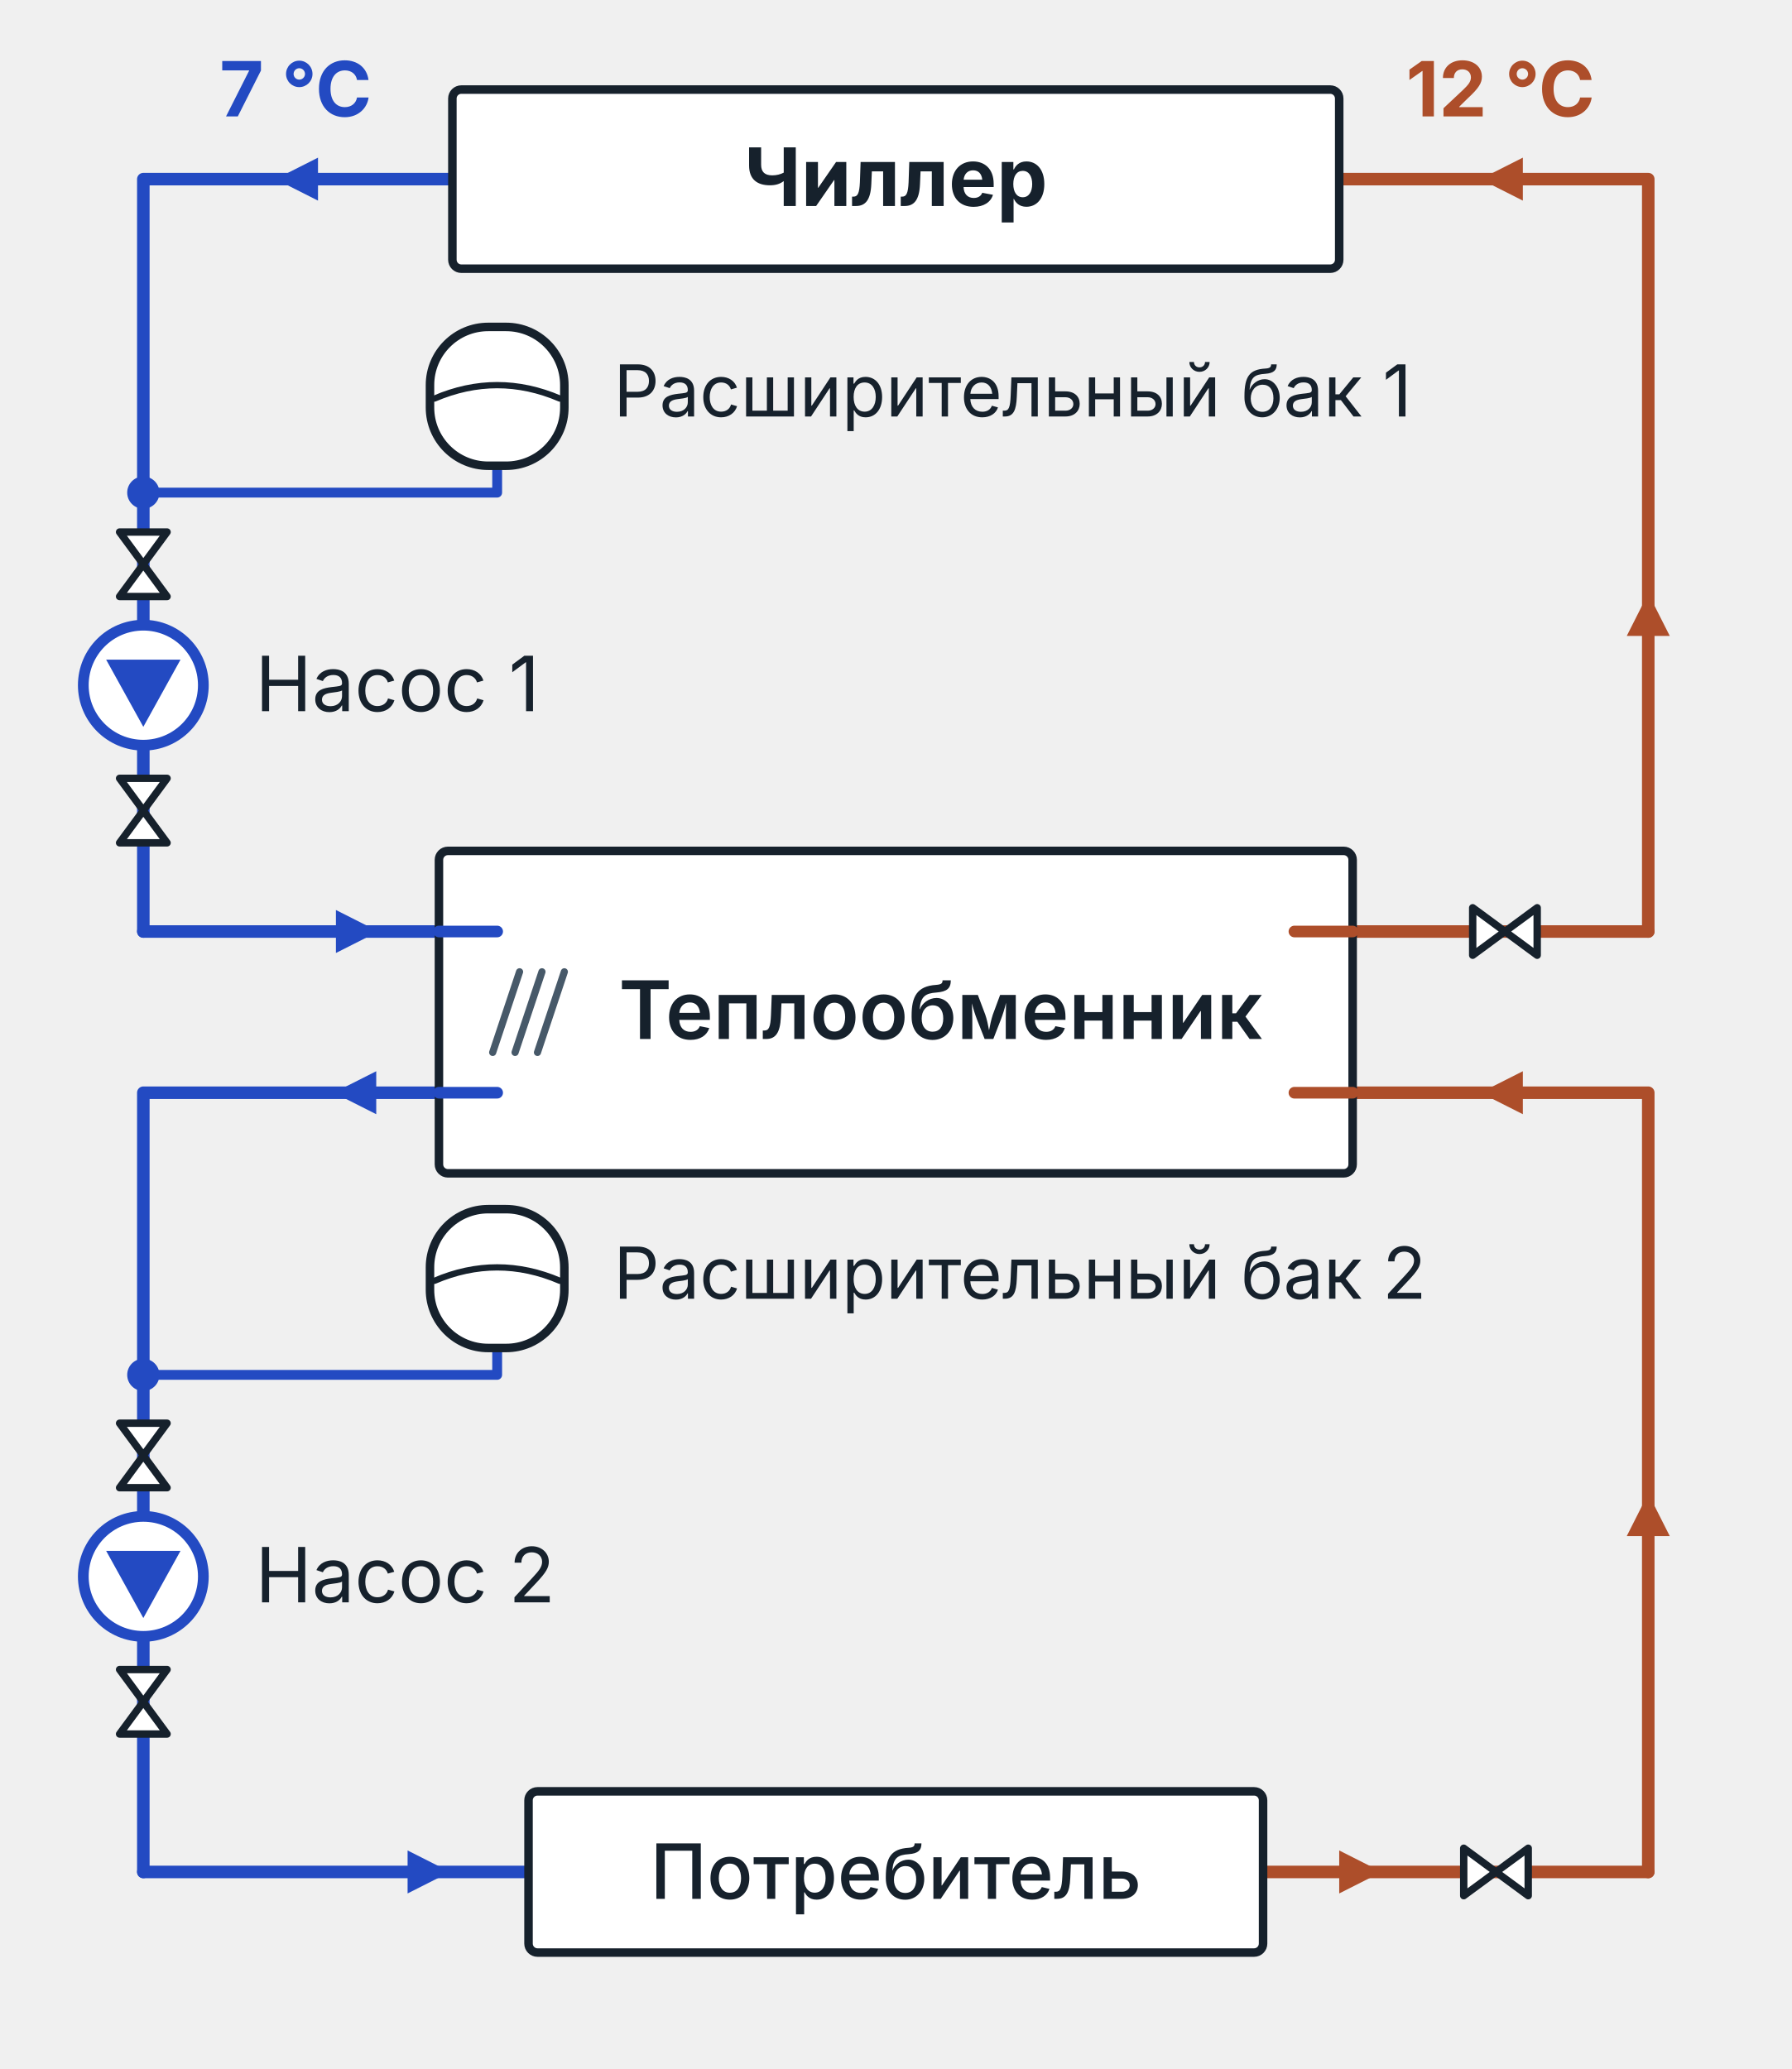
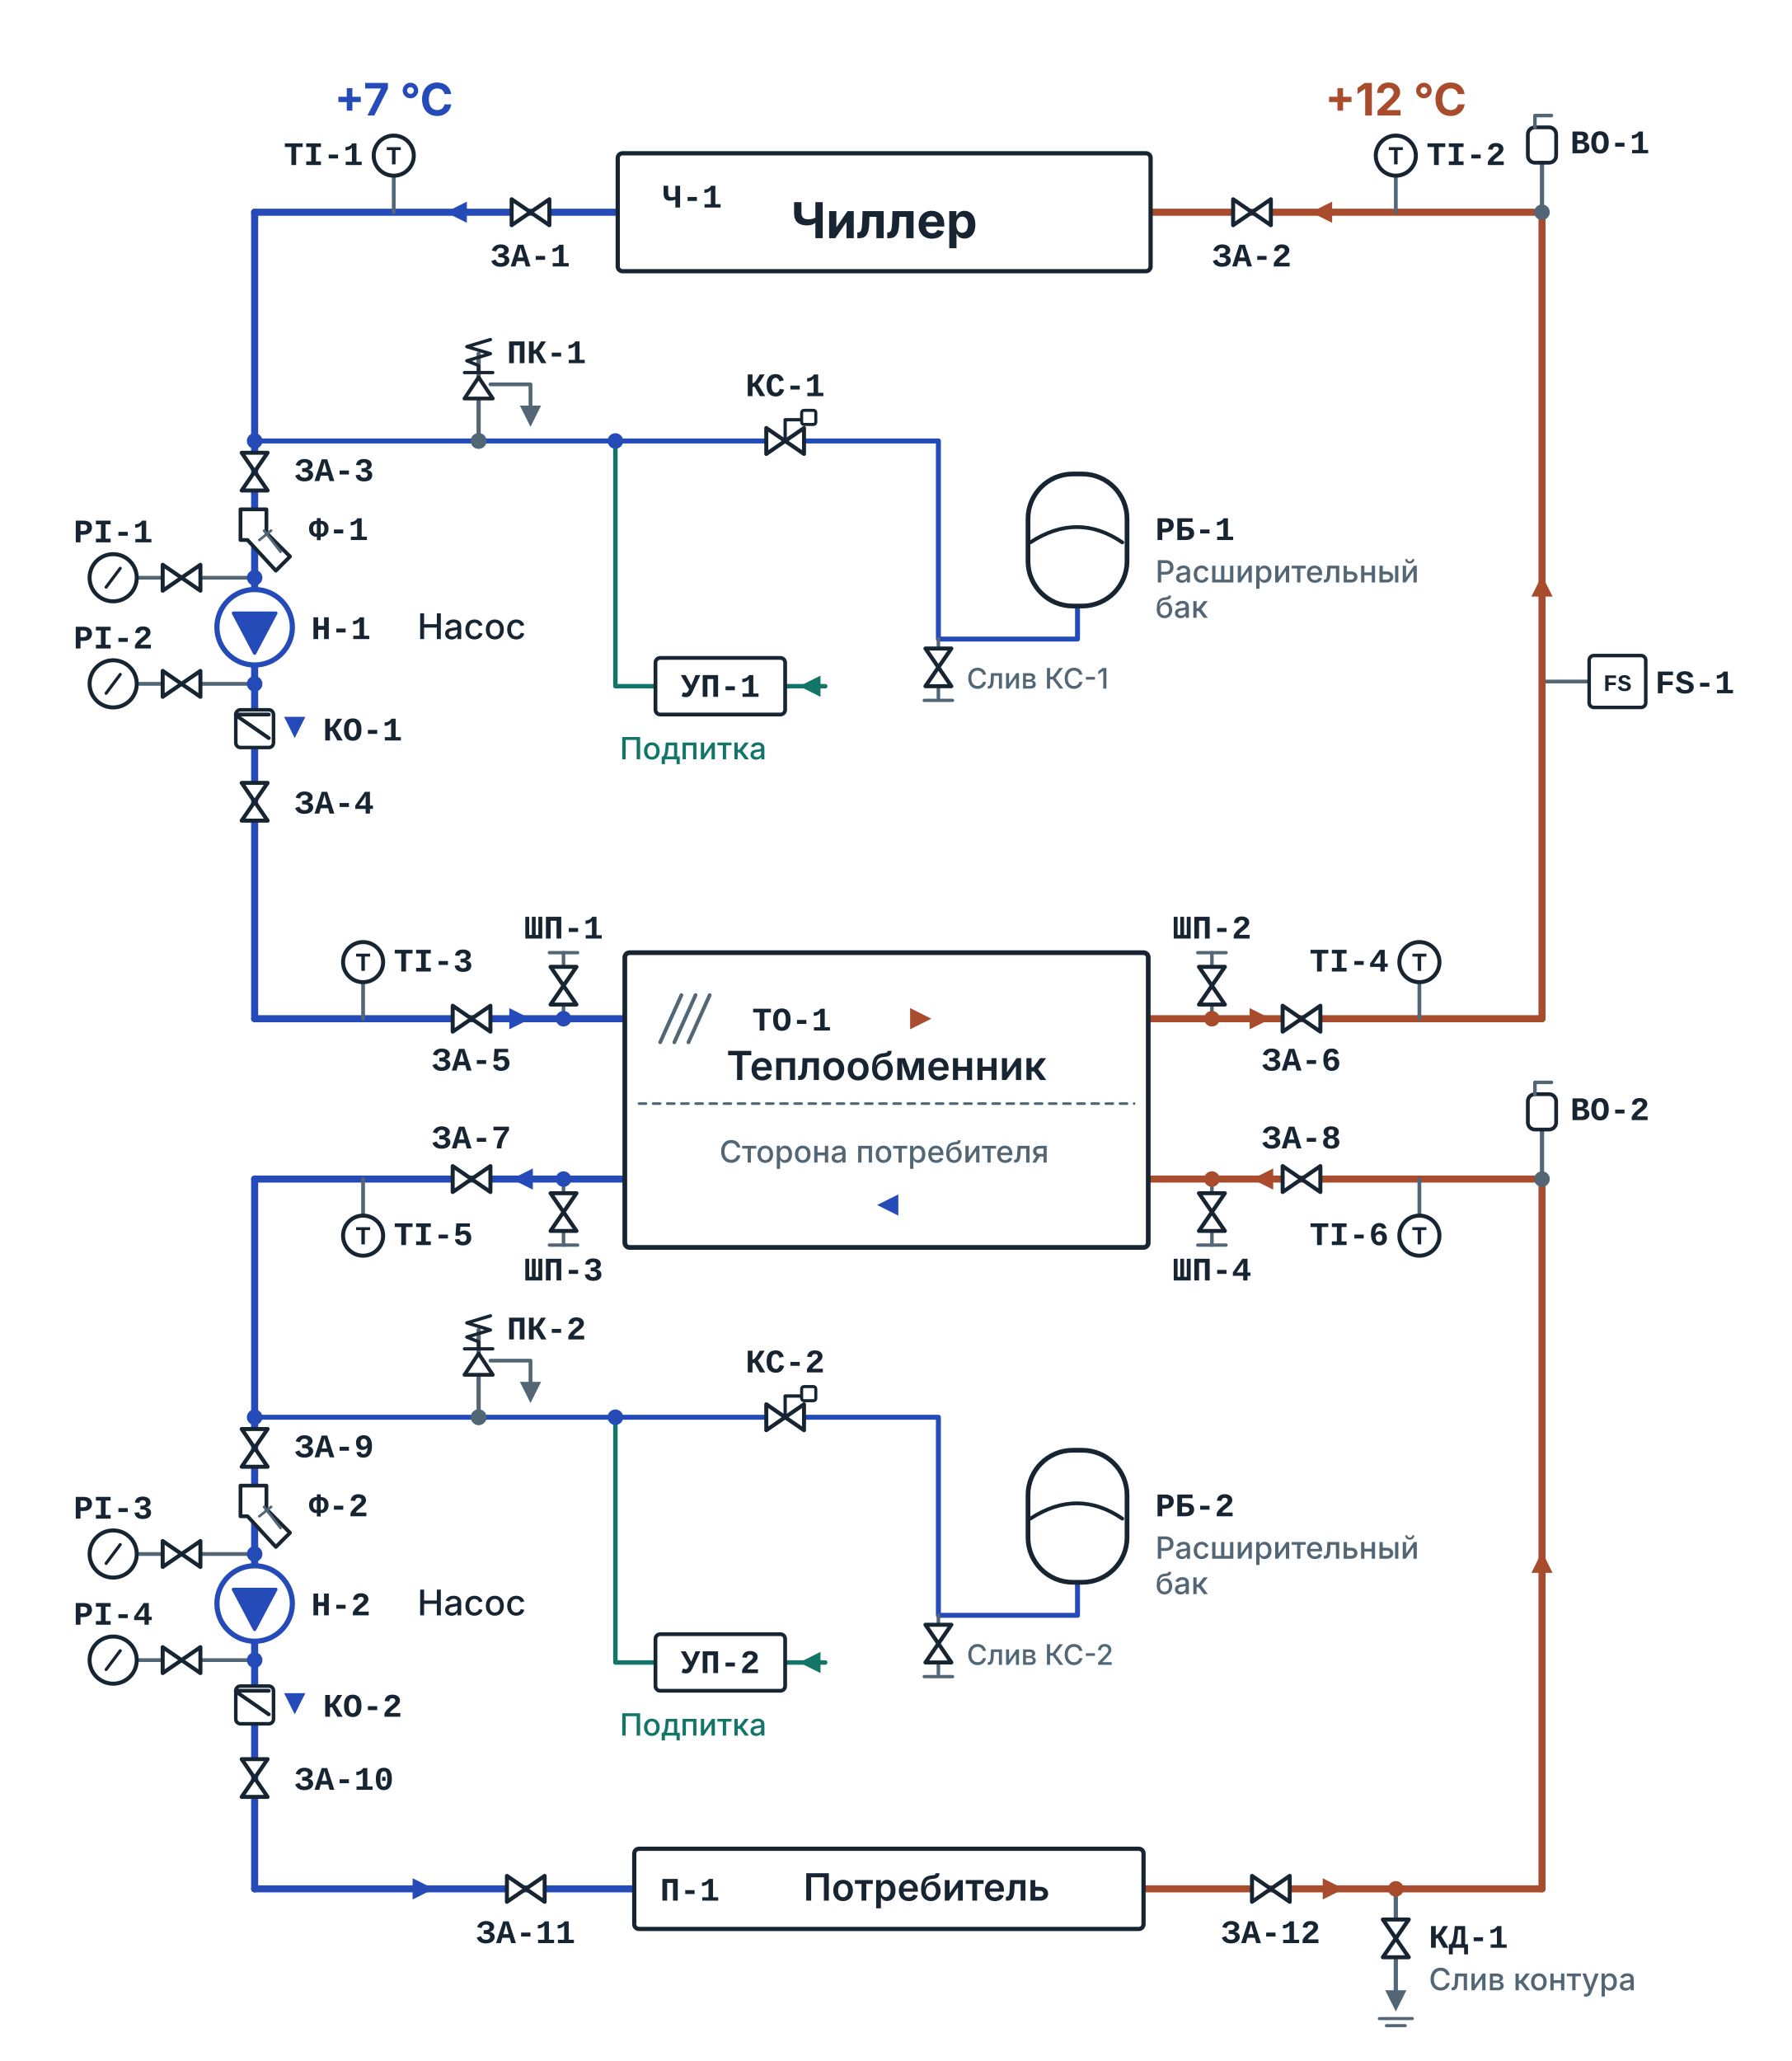
- <svg xmlns="http://www.w3.org/2000/svg" viewBox="0 0 400 462" role="img" aria-labelledby="title desc">
-   <g font-family="Inter, Arial, sans-serif" fill="#16212c">
-     <path d="M101 40 H32 V208" fill="none" stroke="#234ac2" stroke-width="2.8" stroke-linejoin="round" stroke-linecap="round" />
-     <path d="M299 40 H368 V208" fill="none" stroke="#ad4e2a" stroke-width="2.8" stroke-linejoin="round" stroke-linecap="round" />
-     <g class="source">
-       <rect x="101" y="20" width="198" height="40" rx="2" fill="#fff" stroke="#16212c" stroke-width="1.9" />
-       <text x="200" y="46" text-anchor="middle" font-size="18" font-weight="650" fill="#16212c">Чиллер</text>
-     </g>
-     <path class="flow" transform="translate(66 40) rotate(180)" d="M-5 -4.8 L4.5 0 L-5 4.8 Z" fill="#234ac2" />
-     <g class="temperatures">
-       <text x="66" y="26" text-anchor="middle" font-size="17" font-weight="650" fill="#234ac2">7 °C</text>
-       <text x="335" y="26" text-anchor="middle" font-size="17" font-weight="650" fill="#ad4e2a">12 °C</text>
-     </g>
-     <path d="M32 208 H98" fill="none" stroke="#234ac2" stroke-width="2.8" stroke-linejoin="round" stroke-linecap="round" />
-     <path d="M302 208 H368" fill="none" stroke="#ad4e2a" stroke-width="2.8" stroke-linejoin="round" stroke-linecap="round" />
-     <path class="flow" transform="translate(335 40) rotate(180)" d="M-5 -4.8 L4.5 0 L-5 4.8 Z" fill="#ad4e2a" />
-     <path class="flow" transform="translate(368 137) rotate(270)" d="M-5 -4.8 L4.5 0 L-5 4.8 Z" fill="#ad4e2a" />
-     <path class="flow" transform="translate(80 208) rotate(0)" d="M-5 -4.8 L4.5 0 L-5 4.8 Z" fill="#234ac2" />
-     <g class="valve">
-       <path transform="translate(336 208) rotate(0)" d="M-7.2 -5.3 L0 0 L-7.2 5.3 Z M7.2 -5.3 L0 0 L7.2 5.3 Z" fill="#fff" stroke="#16212c" stroke-width="1.65" stroke-linejoin="round" />
-     </g>
-     <path d="M98 244 H32 V418" fill="none" stroke="#234ac2" stroke-width="2.8" stroke-linejoin="round" stroke-linecap="round" />
-     <path d="M302 244 H368 V418" fill="none" stroke="#ad4e2a" stroke-width="2.8" stroke-linejoin="round" stroke-linecap="round" />
-     <path class="flow" transform="translate(79 244) rotate(180)" d="M-5 -4.8 L4.5 0 L-5 4.8 Z" fill="#234ac2" />
-     <path class="flow" transform="translate(368 338) rotate(270)" d="M-5 -4.8 L4.5 0 L-5 4.8 Z" fill="#ad4e2a" />
-     <g class="heat-exchanger">
-       <rect x="98" y="190" width="204" height="72" rx="2" fill="#fff" stroke="#16212c" stroke-width="1.9" />
-       <path d="M98 208 H111 M98 244 H111" fill="none" stroke="#234ac2" stroke-width="2.6" stroke-linejoin="round" stroke-linecap="round" />
-       <path d="M289 208 H302 M289 244 H302" fill="none" stroke="#ad4e2a" stroke-width="2.6" stroke-linejoin="round" stroke-linecap="round" />
-       <path d="M110 235 l6 -18 m-1 18 l6 -18 m-1 18 l6 -18" fill="none" stroke="#475969" stroke-width="1.6" stroke-linejoin="round" stroke-linecap="round" />
-       <text x="210" y="232" text-anchor="middle" font-size="18" font-weight="600" fill="#16212c">Теплообменник</text>
-     </g>
-     <path class="flow" transform="translate(335 244) rotate(180)" d="M-5 -4.8 L4.5 0 L-5 4.8 Z" fill="#ad4e2a" />
-     <g class="expansion">
-       <path d="M32 110 H111 V104" fill="none" stroke="#234ac2" stroke-width="2.2" stroke-linejoin="round" stroke-linecap="round" />
-       <circle cx="32" cy="110" r="3.6" fill="#234ac2" />
-       <rect x="96" y="73" width="30" height="31" rx="13" fill="#fff" stroke="#16212c" stroke-width="1.9" />
-       <path d="M97 89 q14 -6 28 0" fill="none" stroke="#16212c" stroke-width="1.4" stroke-linejoin="round" stroke-linecap="round" />
-       <text x="137" y="93" text-anchor="start" font-size="16" font-weight="400" fill="#16212c">Расширительный бак 1</text>
-     </g>
-     <g class="valve">
-       <path transform="translate(32 126) rotate(90)" d="M-7.2 -5.3 L0 0 L-7.2 5.3 Z M7.2 -5.3 L0 0 L7.2 5.3 Z" fill="#fff" stroke="#16212c" stroke-width="1.65" stroke-linejoin="round" />
-     </g>
-     <g class="pump">
-       <circle cx="32" cy="153" r="13.4" fill="#fff" stroke="#234ac2" stroke-width="2.4" />
-       <path d="M23.7 147.3 h16.6 l-8.3 15 Z" fill="#234ac2" />
-       <text x="57" y="158.8" text-anchor="start" font-size="17" font-weight="400" fill="#16212c">Насос 1</text>
-     </g>
-     <g class="valve">
-       <path transform="translate(32 181) rotate(90)" d="M-7.2 -5.3 L0 0 L-7.2 5.3 Z M7.2 -5.3 L0 0 L7.2 5.3 Z" fill="#fff" stroke="#16212c" stroke-width="1.65" stroke-linejoin="round" />
-     </g>
-     <g class="expansion">
-       <path d="M32 307 H111 V301" fill="none" stroke="#234ac2" stroke-width="2.2" stroke-linejoin="round" stroke-linecap="round" />
-       <circle cx="32" cy="307" r="3.6" fill="#234ac2" />
-       <rect x="96" y="270" width="30" height="31" rx="13" fill="#fff" stroke="#16212c" stroke-width="1.9" />
-       <path d="M97 286 q14 -6 28 0" fill="none" stroke="#16212c" stroke-width="1.4" stroke-linejoin="round" stroke-linecap="round" />
-       <text x="137" y="290" text-anchor="start" font-size="16" font-weight="400" fill="#16212c">Расширительный бак 2</text>
-     </g>
-     <g class="valve">
-       <path transform="translate(32 325) rotate(90)" d="M-7.2 -5.3 L0 0 L-7.2 5.3 Z M7.2 -5.3 L0 0 L7.2 5.3 Z" fill="#fff" stroke="#16212c" stroke-width="1.65" stroke-linejoin="round" />
-     </g>
-     <g class="pump">
-       <circle cx="32" cy="352" r="13.4" fill="#fff" stroke="#234ac2" stroke-width="2.4" />
-       <path d="M23.7 346.3 h16.6 l-8.3 15 Z" fill="#234ac2" />
-       <text x="57" y="357.8" text-anchor="start" font-size="17" font-weight="400" fill="#16212c">Насос 2</text>
-     </g>
-     <g class="valve">
-       <path transform="translate(32 380) rotate(90)" d="M-7.2 -5.3 L0 0 L-7.2 5.3 Z M7.2 -5.3 L0 0 L7.2 5.3 Z" fill="#fff" stroke="#16212c" stroke-width="1.65" stroke-linejoin="round" />
-     </g>
-     <path d="M32 418 H118" fill="none" stroke="#234ac2" stroke-width="2.8" stroke-linejoin="round" stroke-linecap="round" />
-     <path d="M282 418 H368" fill="none" stroke="#ad4e2a" stroke-width="2.8" stroke-linejoin="round" stroke-linecap="round" />
-     <path class="flow" transform="translate(96 418) rotate(0)" d="M-5 -4.8 L4.5 0 L-5 4.8 Z" fill="#234ac2" />
-     <path class="flow" transform="translate(304 418) rotate(0)" d="M-5 -4.8 L4.5 0 L-5 4.8 Z" fill="#ad4e2a" />
-     <g class="valve">
-       <path transform="translate(334 418) rotate(0)" d="M-7.2 -5.3 L0 0 L-7.2 5.3 Z M7.2 -5.3 L0 0 L7.2 5.3 Z" fill="#fff" stroke="#16212c" stroke-width="1.65" stroke-linejoin="round" />
-     </g>
-     <g class="consumer">
-       <rect x="118" y="400" width="164" height="36" rx="2" fill="#fff" stroke="#16212c" stroke-width="1.9" />
-       <text x="200" y="424" text-anchor="middle" font-size="17" font-weight="550" fill="#16212c">Потребитель</text>
+ <svg xmlns="http://www.w3.org/2000/svg" viewBox="0 0 760 874" role="img" aria-labelledby="t d">
+   <rect x="0" y="0" width="760" height="874" rx="0" fill="#fff" stroke="none" stroke-width="0" />
+   <g font-family="Inter, Arial, sans-serif" fill="#172533">
+     <path d="M262 90 H108" stroke="#244bb8" stroke-width="3" fill="none" stroke-linejoin="round" stroke-linecap="round" />
+     <path d="M488 90 H654" stroke="#a84c2d" stroke-width="3" fill="none" stroke-linejoin="round" stroke-linecap="round" />
+     <path d="M167 90 V66" stroke="#536675" stroke-width="1.6" fill="none" stroke-linejoin="round" stroke-linecap="round" />
+     <path d="M592 90 V66" stroke="#536675" stroke-width="1.6" fill="none" stroke-linejoin="round" stroke-linecap="round" />
+     <path d="M654 90 v-21" stroke="#536675" stroke-width="1.8" fill="none" stroke-linejoin="round" stroke-linecap="round" />
+     <path d="M108 187 H398 V271 H457 V257" stroke="#244bb8" stroke-width="2.1" fill="none" stroke-linejoin="round" stroke-linecap="round" />
+     <path d="M203 187 v-37" stroke="#536675" stroke-width="1.8" fill="none" stroke-linejoin="round" stroke-linecap="round" />
+     <path d="M350 291 H261 V187" stroke="#137568" stroke-width="1.9" fill="none" stroke-linejoin="round" stroke-linecap="round" />
+     <path d="M108 245 H57" stroke="#536675" stroke-width="1.6" fill="none" stroke-linejoin="round" stroke-linecap="round" />
+     <path d="M108 290 H57" stroke="#536675" stroke-width="1.6" fill="none" stroke-linejoin="round" stroke-linecap="round" />
+     <path d="M654 289 H676" stroke="#536675" stroke-width="1.6" fill="none" stroke-linejoin="round" stroke-linecap="round" />
+     <path d="M108 432 H265" stroke="#244bb8" stroke-width="3" fill="none" stroke-linejoin="round" stroke-linecap="round" />
+     <path d="M154 432 V408" stroke="#536675" stroke-width="1.6" fill="none" stroke-linejoin="round" stroke-linecap="round" />
+     <path d="M239 432 v-28" stroke="#536675" stroke-width="1.5" fill="none" stroke-linejoin="round" stroke-linecap="round" />
+     <path d="M654 432 H487" stroke="#a84c2d" stroke-width="3" fill="none" stroke-linejoin="round" stroke-linecap="round" />
+     <path d="M602 432 V408" stroke="#536675" stroke-width="1.6" fill="none" stroke-linejoin="round" stroke-linecap="round" />
+     <path d="M514 432 v-28" stroke="#536675" stroke-width="1.5" fill="none" stroke-linejoin="round" stroke-linecap="round" />
+     <path d="M108 500 H265" stroke="#244bb8" stroke-width="3" fill="none" stroke-linejoin="round" stroke-linecap="round" />
+     <path d="M154 500 V524" stroke="#536675" stroke-width="1.6" fill="none" stroke-linejoin="round" stroke-linecap="round" />
+     <path d="M239 500 v28" stroke="#536675" stroke-width="1.5" fill="none" stroke-linejoin="round" stroke-linecap="round" />
+     <path d="M654 500 H487" stroke="#a84c2d" stroke-width="3" fill="none" stroke-linejoin="round" stroke-linecap="round" />
+     <path d="M602 500 V524" stroke="#536675" stroke-width="1.6" fill="none" stroke-linejoin="round" stroke-linecap="round" />
+     <path d="M514 500 v28" stroke="#536675" stroke-width="1.5" fill="none" stroke-linejoin="round" stroke-linecap="round" />
+     <path d="M654 500 v-21" stroke="#536675" stroke-width="1.8" fill="none" stroke-linejoin="round" stroke-linecap="round" />
+     <path d="M108 90 V432" stroke="#244bb8" stroke-width="3" fill="none" stroke-linejoin="round" stroke-linecap="round" />
+     <path d="M654 90 V432" stroke="#a84c2d" stroke-width="3" fill="none" stroke-linejoin="round" stroke-linecap="round" />
+     <path d="M108 601 H398 V685 H457 V671" stroke="#244bb8" stroke-width="2.1" fill="none" stroke-linejoin="round" stroke-linecap="round" />
+     <path d="M203 601 v-37" stroke="#536675" stroke-width="1.8" fill="none" stroke-linejoin="round" stroke-linecap="round" />
+     <path d="M350 705 H261 V601" stroke="#137568" stroke-width="1.9" fill="none" stroke-linejoin="round" stroke-linecap="round" />
+     <path d="M108 659 H57" stroke="#536675" stroke-width="1.6" fill="none" stroke-linejoin="round" stroke-linecap="round" />
+     <path d="M108 704 H57" stroke="#536675" stroke-width="1.6" fill="none" stroke-linejoin="round" stroke-linecap="round" />
+     <path d="M108 500 V801" stroke="#244bb8" stroke-width="3" fill="none" stroke-linejoin="round" stroke-linecap="round" />
+     <path d="M654 500 V801" stroke="#a84c2d" stroke-width="3" fill="none" stroke-linejoin="round" stroke-linecap="round" />
+     <path d="M108 801 H269" stroke="#244bb8" stroke-width="3" fill="none" stroke-linejoin="round" stroke-linecap="round" />
+     <path d="M485 801 H654" stroke="#a84c2d" stroke-width="3" fill="none" stroke-linejoin="round" stroke-linecap="round" />
+     <path d="M592 801 v48" stroke="#536675" stroke-width="1.8" fill="none" stroke-linejoin="round" stroke-linecap="round" />
+     <g data-pos="Ч-1" data-type="Ч">
+       <rect x="262" y="65" width="226" height="50" rx="2" fill="#fff" stroke="#172533" stroke-width="1.8" />
+       <text x="281" y="88" text-anchor="start" font-size="14" fill="#172533" font-weight="650" font-family="Consolas, 'Liberation Mono', monospace">Ч-1</text>
+       <text x="375" y="101" text-anchor="middle" font-size="21" fill="#172533" font-weight="650">Чиллер</text>
+     </g>
+     <g data-pos="ЗА-1" data-type="ЗА">
+       <g transform="translate(225 90) rotate(0)">
+         <path d="M-8 -5.5 L0 0 L-8 5.5 Z M8 -5.5 L0 0 L8 5.5 Z" stroke="#172533" stroke-width="1.7" fill="#fff" stroke-linejoin="round" stroke-linecap="round" />
+       </g>
+       <text x="225" y="113" text-anchor="middle" font-size="14" fill="#172533" font-weight="650" font-family="Consolas, 'Liberation Mono', monospace">ЗА-1</text>
+     </g>
+     <g data-pos="ЗА-2" data-type="ЗА">
+       <g transform="translate(531 90) rotate(0)">
+         <path d="M-8 -5.5 L0 0 L-8 5.5 Z M8 -5.5 L0 0 L8 5.5 Z" stroke="#172533" stroke-width="1.7" fill="#fff" stroke-linejoin="round" stroke-linecap="round" />
+       </g>
+       <text x="531" y="113" text-anchor="middle" font-size="14" fill="#172533" font-weight="650" font-family="Consolas, 'Liberation Mono', monospace">ЗА-2</text>
+     </g>
+     <g data-pos="TI-1" data-type="TI">
+       <circle cx="167" cy="66" r="8.5" fill="#fff" stroke="#172533" stroke-width="1.7" />
+       <text x="167" y="69.7" text-anchor="middle" font-size="10" fill="#172533" font-weight="650">T</text>
+       <text x="154" y="70" text-anchor="end" font-size="14" fill="#172533" font-weight="650" font-family="Consolas, 'Liberation Mono', monospace">TI-1</text>
+       <text x="167" y="49" text-anchor="middle" font-size="19" fill="#244bb8" font-weight="700">+7 °C</text>
+     </g>
+     <g data-pos="TI-2" data-type="TI">
+       <circle cx="592" cy="66" r="8.5" fill="#fff" stroke="#172533" stroke-width="1.7" />
+       <text x="592" y="69.7" text-anchor="middle" font-size="10" fill="#172533" font-weight="650">T</text>
+       <text x="605" y="70" text-anchor="start" font-size="14" fill="#172533" font-weight="650" font-family="Consolas, 'Liberation Mono', monospace">TI-2</text>
+       <text x="592" y="49" text-anchor="middle" font-size="19" fill="#a84c2d" font-weight="700">+12 °C</text>
+     </g>
+     <path transform="translate(193 90) rotate(180)" d="M-5 -4.5 L4 0 L-5 4.5 Z" fill="#244bb8" />
+     <path transform="translate(560 90) rotate(180)" d="M-5 -4.5 L4 0 L-5 4.5 Z" fill="#a84c2d" />
+     <circle cx="654" cy="90" r="3.3" fill="#536675" stroke="#536675" stroke-width="0" />
+     <g data-pos="ВО-1" data-type="ВО">
+       <rect x="648" y="54" width="12" height="15" rx="3" fill="#fff" stroke="#172533" stroke-width="1.6" />
+       <path d="M651 54 v-5 h7" stroke="#536675" stroke-width="1.5" fill="none" stroke-linejoin="round" stroke-linecap="round" />
+       <text x="666" y="65" text-anchor="start" font-size="14" fill="#172533" font-weight="650" font-family="Consolas, 'Liberation Mono', monospace">ВО-1</text>
+     </g>
+     <circle cx="108" cy="187" r="3.3" fill="#244bb8" stroke="#244bb8" stroke-width="0" />
+     <circle cx="203" cy="187" r="3.3" fill="#244bb8" stroke="#244bb8" stroke-width="0" />
+     <circle cx="261" cy="187" r="3.3" fill="#244bb8" stroke="#244bb8" stroke-width="0" />
+     <circle cx="203" cy="187" r="3.3" fill="#536675" stroke="#536675" stroke-width="0" />
+     <g data-pos="ПК-1" data-type="ПК">
+       <path d="M197 169 l6 -9 6 9 Z" stroke="#172533" stroke-width="1.6" fill="#fff" stroke-linejoin="round" stroke-linecap="round" />
+       <path d="M197 158 h12 m-6 0 v-3 l-5 -2 10 -3 -10 -3 10 -3" stroke="#172533" stroke-width="1.4" fill="none" stroke-linejoin="round" stroke-linecap="round" />
+       <path d="M208 163 h17 v12" stroke="#536675" stroke-width="1.6" fill="none" stroke-linejoin="round" stroke-linecap="round" />
+       <path transform="translate(225 177) rotate(90)" d="M-5 -4.5 L4 0 L-5 4.5 Z" fill="#536675" />
+       <text x="215" y="154" text-anchor="start" font-size="14" fill="#172533" font-weight="650" font-family="Consolas, 'Liberation Mono', monospace">ПК-1</text>
+     </g>
+     <g data-pos="КС-1" data-type="КС">
+       <g transform="translate(333 187) rotate(0)">
+         <path d="M-8 -5.5 L0 0 L-8 5.5 Z M8 -5.5 L0 0 L8 5.5 Z" stroke="#172533" stroke-width="1.7" fill="#fff" stroke-linejoin="round" stroke-linecap="round" />
+       </g>
+       <path d="M333 187 v-9 h10" stroke="#172533" stroke-width="1.4" fill="none" stroke-linejoin="round" stroke-linecap="round" />
+       <rect x="340" y="174" width="6" height="6" rx="1" fill="#fff" stroke="#172533" stroke-width="1.3" />
+       <text x="333" y="168" text-anchor="middle" font-size="14" fill="#172533" font-weight="650" font-family="Consolas, 'Liberation Mono', monospace">КС-1</text>
+       <path d="M398 271 v25" stroke="#536675" stroke-width="1.5" fill="none" stroke-linejoin="round" stroke-linecap="round" />
+       <g transform="translate(398 283) rotate(90)">
+         <path d="M-8 -5.5 L0 0 L-8 5.5 Z M8 -5.5 L0 0 L8 5.5 Z" stroke="#172533" stroke-width="1.7" fill="#fff" stroke-linejoin="round" stroke-linecap="round" />
+       </g>
+       <path d="M392 297 h12" stroke="#536675" stroke-width="1.4" fill="none" stroke-linejoin="round" stroke-linecap="round" />
+       <text x="410" y="292" text-anchor="start" font-size="12" fill="#536675" font-weight="450">Слив КС-1</text>
+     </g>
+     <g data-pos="РБ-1" data-type="РБ">
+       <rect x="436" y="201" width="42" height="56" rx="19" fill="#fff" stroke="#172533" stroke-width="2" />
+       <path d="M437 230 q20 -13 39 0" stroke="#172533" stroke-width="1.6" fill="none" stroke-linejoin="round" stroke-linecap="round" />
+       <text x="490" y="229" text-anchor="start" font-size="14" fill="#172533" font-weight="650" font-family="Consolas, 'Liberation Mono', monospace">РБ-1</text>
+       <text x="490" y="247" text-anchor="start" font-size="13" fill="#536675" font-weight="450">Расширительный</text>
+       <text x="490" y="262" text-anchor="start" font-size="13" fill="#536675" font-weight="450">бак</text>
+     </g>
+     <g data-pos="УП-1" data-type="УП">
+       <rect x="278" y="279" width="55" height="24" rx="2" fill="#fff" stroke="#172533" stroke-width="1.6" />
+       <text x="305.5" y="295.5" text-anchor="middle" font-size="14" fill="#172533" font-weight="650" font-family="Consolas, 'Liberation Mono', monospace">УП-1</text>
+       <path transform="translate(343 291) rotate(180)" d="M-5 -4.5 L4 0 L-5 4.5 Z" fill="#137568" />
+       <text x="294" y="322" text-anchor="middle" font-size="13" fill="#137568" font-weight="450">Подпитка</text>
+     </g>
+     <g data-pos="ЗА-3" data-type="ЗА">
+       <g transform="translate(108 200) rotate(90)">
+         <path d="M-8 -5.5 L0 0 L-8 5.5 Z M8 -5.5 L0 0 L8 5.5 Z" stroke="#172533" stroke-width="1.7" fill="#fff" stroke-linejoin="round" stroke-linecap="round" />
+       </g>
+       <text x="125" y="204" text-anchor="start" font-size="14" fill="#172533" font-weight="650" font-family="Consolas, 'Liberation Mono', monospace">ЗА-3</text>
+     </g>
+     <g data-pos="Ф-1" data-type="Ф">
+       <path d="M102 216 L113 216 L113 226 L123 236 l-6 6 -12 -13 h-3 Z" stroke="#172533" stroke-width="1.6" fill="#fff" stroke-linejoin="round" stroke-linecap="round" />
+       <path d="M112 225 l7 9 m-9 -5 5 -4" stroke="#536675" stroke-width="1.1" fill="none" stroke-linejoin="round" stroke-linecap="round" />
+       <text x="131" y="229" text-anchor="start" font-size="14" fill="#172533" font-weight="650" font-family="Consolas, 'Liberation Mono', monospace">Ф-1</text>
+     </g>
+     <g data-pos="Н-1" data-type="Н">
+       <circle cx="108" cy="266" r="16" fill="#fff" stroke="#244bb8" stroke-width="2.2" />
+       <path d="M99 260 h18 l-9 17 Z" stroke="#244bb8" stroke-width="1.4" fill="#244bb8" stroke-linejoin="round" stroke-linecap="round" />
+       <text x="132" y="271" text-anchor="start" font-size="14" fill="#172533" font-weight="650" font-family="Consolas, 'Liberation Mono', monospace">Н-1</text>
+       <text x="177" y="271" text-anchor="start" font-size="15" fill="#172533" font-weight="450">Насос</text>
+     </g>
+     <circle cx="108" cy="245" r="3.3" fill="#244bb8" stroke="#244bb8" stroke-width="0" />
+     <g data-pos="PI-1" data-type="PI">
+       <circle cx="48" cy="245" r="10" fill="#fff" stroke="#172533" stroke-width="1.7" />
+       <path d="M45 249 l6 -8" stroke="#172533" stroke-width="1.3" fill="none" stroke-linejoin="round" stroke-linecap="round" />
+       <g transform="translate(77 245) rotate(0)">
+         <path d="M-8 -5.5 L0 0 L-8 5.5 Z M8 -5.5 L0 0 L8 5.5 Z" stroke="#172533" stroke-width="1.7" fill="#fff" stroke-linejoin="round" stroke-linecap="round" />
+       </g>
+       <text x="48" y="230" text-anchor="middle" font-size="14" fill="#172533" font-weight="650" font-family="Consolas, 'Liberation Mono', monospace">PI-1</text>
+     </g>
+     <circle cx="108" cy="290" r="3.3" fill="#244bb8" stroke="#244bb8" stroke-width="0" />
+     <g data-pos="PI-2" data-type="PI">
+       <circle cx="48" cy="290" r="10" fill="#fff" stroke="#172533" stroke-width="1.7" />
+       <path d="M45 294 l6 -8" stroke="#172533" stroke-width="1.3" fill="none" stroke-linejoin="round" stroke-linecap="round" />
+       <g transform="translate(77 290) rotate(0)">
+         <path d="M-8 -5.5 L0 0 L-8 5.5 Z M8 -5.5 L0 0 L8 5.5 Z" stroke="#172533" stroke-width="1.7" fill="#fff" stroke-linejoin="round" stroke-linecap="round" />
+       </g>
+       <text x="48" y="275" text-anchor="middle" font-size="14" fill="#172533" font-weight="650" font-family="Consolas, 'Liberation Mono', monospace">PI-2</text>
+     </g>
+     <g data-pos="КО-1" data-type="КО">
+       <rect x="100" y="301" width="16" height="16" rx="2" fill="#fff" stroke="#172533" stroke-width="1.5" />
+       <path d="M101 304 l13 9 m-14 -10 h14" stroke="#172533" stroke-width="1.6" fill="none" stroke-linejoin="round" stroke-linecap="round" />
+       <path transform="translate(125 309) rotate(90)" d="M-5 -4.5 L4 0 L-5 4.5 Z" fill="#244bb8" />
+       <text x="137" y="314" text-anchor="start" font-size="14" fill="#172533" font-weight="650" font-family="Consolas, 'Liberation Mono', monospace">КО-1</text>
+     </g>
+     <g data-pos="ЗА-4" data-type="ЗА">
+       <g transform="translate(108 340) rotate(90)">
+         <path d="M-8 -5.5 L0 0 L-8 5.5 Z M8 -5.5 L0 0 L8 5.5 Z" stroke="#172533" stroke-width="1.7" fill="#fff" stroke-linejoin="round" stroke-linecap="round" />
+       </g>
+       <text x="125" y="345" text-anchor="start" font-size="14" fill="#172533" font-weight="650" font-family="Consolas, 'Liberation Mono', monospace">ЗА-4</text>
+     </g>
+     <path transform="translate(654 248) rotate(270)" d="M-5 -4.5 L4 0 L-5 4.5 Z" fill="#a84c2d" />
+     <g data-pos="FS-1" data-type="FS">
+       <rect x="674" y="278" width="24" height="22" rx="2" fill="#fff" stroke="#172533" stroke-width="1.5" />
+       <text x="686" y="293" text-anchor="middle" font-size="10" fill="#172533" font-weight="650" font-family="Consolas, 'Liberation Mono', monospace">FS</text>
+       <text x="702" y="294" text-anchor="start" font-size="14" fill="#172533" font-weight="650" font-family="Consolas, 'Liberation Mono', monospace">FS-1</text>
+     </g>
+     <g data-pos="ТО-1" data-type="ТО">
+       <rect x="265" y="404" width="222" height="125" rx="2" fill="#fff" stroke="#172533" stroke-width="2" />
+       <path d="M271 468 H481" stroke="#536675" stroke-width="1.1" fill="none" stroke-linejoin="round" stroke-linecap="round" stroke-dasharray="3 3" />
+       <path d="M280 442 l9 -20 m-3 20 l9 -20 m-3 20 l9 -20" stroke="#536675" stroke-width="1.6" fill="none" stroke-linejoin="round" stroke-linecap="round" />
+       <text x="319" y="437" text-anchor="start" font-size="14" fill="#172533" font-weight="650" font-family="Consolas, 'Liberation Mono', monospace">ТО-1</text>
+       <text x="376" y="458" text-anchor="middle" font-size="17" fill="#172533" font-weight="600">Теплообменник</text>
+       <text x="375" y="493" text-anchor="middle" font-size="13" fill="#536675" font-weight="450">Сторона потребителя</text>
+       <path transform="translate(391 432) rotate(0)" d="M-5 -4.5 L4 0 L-5 4.5 Z" fill="#a84c2d" />
+       <path transform="translate(376 511) rotate(180)" d="M-5 -4.5 L4 0 L-5 4.5 Z" fill="#244bb8" />
+     </g>
+     <g data-pos="ЗА-5" data-type="ЗА">
+       <g transform="translate(200 432) rotate(0)">
+         <path d="M-8 -5.5 L0 0 L-8 5.5 Z M8 -5.5 L0 0 L8 5.5 Z" stroke="#172533" stroke-width="1.7" fill="#fff" stroke-linejoin="round" stroke-linecap="round" />
+       </g>
+       <text x="200" y="454" text-anchor="middle" font-size="14" fill="#172533" font-weight="650" font-family="Consolas, 'Liberation Mono', monospace">ЗА-5</text>
+     </g>
+     <g data-pos="TI-3" data-type="TI">
+       <circle cx="154" cy="408" r="8.5" fill="#fff" stroke="#172533" stroke-width="1.7" />
+       <text x="154" y="411.7" text-anchor="middle" font-size="10" fill="#172533" font-weight="650">T</text>
+       <text x="167" y="412" text-anchor="start" font-size="14" fill="#172533" font-weight="650" font-family="Consolas, 'Liberation Mono', monospace">TI-3</text>
+     </g>
+     <circle cx="239" cy="432" r="3.3" fill="#244bb8" stroke="#244bb8" stroke-width="0" />
+     <g data-pos="ШП-1" data-type="ШП">
+       <g transform="translate(239 418) rotate(90)">
+         <path d="M-8 -5.5 L0 0 L-8 5.5 Z M8 -5.5 L0 0 L8 5.5 Z" stroke="#172533" stroke-width="1.7" fill="#fff" stroke-linejoin="round" stroke-linecap="round" />
+       </g>
+       <path d="M233 404 h12" stroke="#536675" stroke-width="1.4" fill="none" stroke-linejoin="round" stroke-linecap="round" />
+       <text x="239" y="398" text-anchor="middle" font-size="14" fill="#172533" font-weight="650" font-family="Consolas, 'Liberation Mono', monospace">ШП-1</text>
+     </g>
+     <path transform="translate(221 432) rotate(0)" d="M-5 -4.5 L4 0 L-5 4.5 Z" fill="#244bb8" />
+     <g data-pos="ЗА-6" data-type="ЗА">
+       <g transform="translate(552 432) rotate(0)">
+         <path d="M-8 -5.5 L0 0 L-8 5.5 Z M8 -5.5 L0 0 L8 5.5 Z" stroke="#172533" stroke-width="1.7" fill="#fff" stroke-linejoin="round" stroke-linecap="round" />
+       </g>
+       <text x="552" y="454" text-anchor="middle" font-size="14" fill="#172533" font-weight="650" font-family="Consolas, 'Liberation Mono', monospace">ЗА-6</text>
+     </g>
+     <g data-pos="TI-4" data-type="TI">
+       <circle cx="602" cy="408" r="8.5" fill="#fff" stroke="#172533" stroke-width="1.7" />
+       <text x="602" y="411.7" text-anchor="middle" font-size="10" fill="#172533" font-weight="650">T</text>
+       <text x="589" y="412" text-anchor="end" font-size="14" fill="#172533" font-weight="650" font-family="Consolas, 'Liberation Mono', monospace">TI-4</text>
+     </g>
+     <circle cx="514" cy="432" r="3.3" fill="#a84c2d" stroke="#a84c2d" stroke-width="0" />
+     <g data-pos="ШП-2" data-type="ШП">
+       <g transform="translate(514 418) rotate(90)">
+         <path d="M-8 -5.5 L0 0 L-8 5.5 Z M8 -5.5 L0 0 L8 5.5 Z" stroke="#172533" stroke-width="1.7" fill="#fff" stroke-linejoin="round" stroke-linecap="round" />
+       </g>
+       <path d="M508 404 h12" stroke="#536675" stroke-width="1.4" fill="none" stroke-linejoin="round" stroke-linecap="round" />
+       <text x="514" y="398" text-anchor="middle" font-size="14" fill="#172533" font-weight="650" font-family="Consolas, 'Liberation Mono', monospace">ШП-2</text>
+     </g>
+     <path transform="translate(535 432) rotate(0)" d="M-5 -4.5 L4 0 L-5 4.5 Z" fill="#a84c2d" />
+     <g data-pos="ЗА-7" data-type="ЗА">
+       <g transform="translate(200 500) rotate(0)">
+         <path d="M-8 -5.5 L0 0 L-8 5.5 Z M8 -5.5 L0 0 L8 5.5 Z" stroke="#172533" stroke-width="1.7" fill="#fff" stroke-linejoin="round" stroke-linecap="round" />
+       </g>
+       <text x="200" y="487" text-anchor="middle" font-size="14" fill="#172533" font-weight="650" font-family="Consolas, 'Liberation Mono', monospace">ЗА-7</text>
+     </g>
+     <g data-pos="TI-5" data-type="TI">
+       <circle cx="154" cy="524" r="8.5" fill="#fff" stroke="#172533" stroke-width="1.7" />
+       <text x="154" y="527.7" text-anchor="middle" font-size="10" fill="#172533" font-weight="650">T</text>
+       <text x="167" y="528" text-anchor="start" font-size="14" fill="#172533" font-weight="650" font-family="Consolas, 'Liberation Mono', monospace">TI-5</text>
+     </g>
+     <circle cx="239" cy="500" r="3.3" fill="#244bb8" stroke="#244bb8" stroke-width="0" />
+     <g data-pos="ШП-3" data-type="ШП">
+       <g transform="translate(239 514) rotate(90)">
+         <path d="M-8 -5.5 L0 0 L-8 5.5 Z M8 -5.5 L0 0 L8 5.5 Z" stroke="#172533" stroke-width="1.7" fill="#fff" stroke-linejoin="round" stroke-linecap="round" />
+       </g>
+       <path d="M233 528 h12" stroke="#536675" stroke-width="1.4" fill="none" stroke-linejoin="round" stroke-linecap="round" />
+       <text x="239" y="543" text-anchor="middle" font-size="14" fill="#172533" font-weight="650" font-family="Consolas, 'Liberation Mono', monospace">ШП-3</text>
+     </g>
+     <path transform="translate(221 500) rotate(180)" d="M-5 -4.5 L4 0 L-5 4.5 Z" fill="#244bb8" />
+     <g data-pos="ЗА-8" data-type="ЗА">
+       <g transform="translate(552 500) rotate(0)">
+         <path d="M-8 -5.5 L0 0 L-8 5.5 Z M8 -5.5 L0 0 L8 5.5 Z" stroke="#172533" stroke-width="1.7" fill="#fff" stroke-linejoin="round" stroke-linecap="round" />
+       </g>
+       <text x="552" y="487" text-anchor="middle" font-size="14" fill="#172533" font-weight="650" font-family="Consolas, 'Liberation Mono', monospace">ЗА-8</text>
+     </g>
+     <g data-pos="TI-6" data-type="TI">
+       <circle cx="602" cy="524" r="8.5" fill="#fff" stroke="#172533" stroke-width="1.7" />
+       <text x="602" y="527.7" text-anchor="middle" font-size="10" fill="#172533" font-weight="650">T</text>
+       <text x="589" y="528" text-anchor="end" font-size="14" fill="#172533" font-weight="650" font-family="Consolas, 'Liberation Mono', monospace">TI-6</text>
+     </g>
+     <circle cx="514" cy="500" r="3.3" fill="#a84c2d" stroke="#a84c2d" stroke-width="0" />
+     <g data-pos="ШП-4" data-type="ШП">
+       <g transform="translate(514 514) rotate(90)">
+         <path d="M-8 -5.5 L0 0 L-8 5.5 Z M8 -5.5 L0 0 L8 5.5 Z" stroke="#172533" stroke-width="1.7" fill="#fff" stroke-linejoin="round" stroke-linecap="round" />
+       </g>
+       <path d="M508 528 h12" stroke="#536675" stroke-width="1.4" fill="none" stroke-linejoin="round" stroke-linecap="round" />
+       <text x="514" y="543" text-anchor="middle" font-size="14" fill="#172533" font-weight="650" font-family="Consolas, 'Liberation Mono', monospace">ШП-4</text>
+     </g>
+     <path transform="translate(535 500) rotate(180)" d="M-5 -4.5 L4 0 L-5 4.5 Z" fill="#a84c2d" />
+     <circle cx="654" cy="500" r="3.3" fill="#536675" stroke="#536675" stroke-width="0" />
+     <g data-pos="ВО-2" data-type="ВО">
+       <rect x="648" y="464" width="12" height="15" rx="3" fill="#fff" stroke="#172533" stroke-width="1.6" />
+       <path d="M651 464 v-5 h7" stroke="#536675" stroke-width="1.5" fill="none" stroke-linejoin="round" stroke-linecap="round" />
+       <text x="666" y="475" text-anchor="start" font-size="14" fill="#172533" font-weight="650" font-family="Consolas, 'Liberation Mono', monospace">ВО-2</text>
+     </g>
+     <circle cx="108" cy="601" r="3.3" fill="#244bb8" stroke="#244bb8" stroke-width="0" />
+     <circle cx="203" cy="601" r="3.3" fill="#244bb8" stroke="#244bb8" stroke-width="0" />
+     <circle cx="261" cy="601" r="3.3" fill="#244bb8" stroke="#244bb8" stroke-width="0" />
+     <circle cx="203" cy="601" r="3.3" fill="#536675" stroke="#536675" stroke-width="0" />
+     <g data-pos="ПК-2" data-type="ПК">
+       <path d="M197 583 l6 -9 6 9 Z" stroke="#172533" stroke-width="1.6" fill="#fff" stroke-linejoin="round" stroke-linecap="round" />
+       <path d="M197 572 h12 m-6 0 v-3 l-5 -2 10 -3 -10 -3 10 -3" stroke="#172533" stroke-width="1.4" fill="none" stroke-linejoin="round" stroke-linecap="round" />
+       <path d="M208 577 h17 v12" stroke="#536675" stroke-width="1.6" fill="none" stroke-linejoin="round" stroke-linecap="round" />
+       <path transform="translate(225 591) rotate(90)" d="M-5 -4.5 L4 0 L-5 4.5 Z" fill="#536675" />
+       <text x="215" y="568" text-anchor="start" font-size="14" fill="#172533" font-weight="650" font-family="Consolas, 'Liberation Mono', monospace">ПК-2</text>
+     </g>
+     <g data-pos="КС-2" data-type="КС">
+       <g transform="translate(333 601) rotate(0)">
+         <path d="M-8 -5.5 L0 0 L-8 5.5 Z M8 -5.5 L0 0 L8 5.5 Z" stroke="#172533" stroke-width="1.7" fill="#fff" stroke-linejoin="round" stroke-linecap="round" />
+       </g>
+       <path d="M333 601 v-9 h10" stroke="#172533" stroke-width="1.4" fill="none" stroke-linejoin="round" stroke-linecap="round" />
+       <rect x="340" y="588" width="6" height="6" rx="1" fill="#fff" stroke="#172533" stroke-width="1.3" />
+       <text x="333" y="582" text-anchor="middle" font-size="14" fill="#172533" font-weight="650" font-family="Consolas, 'Liberation Mono', monospace">КС-2</text>
+       <path d="M398 685 v25" stroke="#536675" stroke-width="1.5" fill="none" stroke-linejoin="round" stroke-linecap="round" />
+       <g transform="translate(398 697) rotate(90)">
+         <path d="M-8 -5.5 L0 0 L-8 5.5 Z M8 -5.5 L0 0 L8 5.5 Z" stroke="#172533" stroke-width="1.7" fill="#fff" stroke-linejoin="round" stroke-linecap="round" />
+       </g>
+       <path d="M392 711 h12" stroke="#536675" stroke-width="1.4" fill="none" stroke-linejoin="round" stroke-linecap="round" />
+       <text x="410" y="706" text-anchor="start" font-size="12" fill="#536675" font-weight="450">Слив КС-2</text>
+     </g>
+     <g data-pos="РБ-2" data-type="РБ">
+       <rect x="436" y="615" width="42" height="56" rx="19" fill="#fff" stroke="#172533" stroke-width="2" />
+       <path d="M437 644 q20 -13 39 0" stroke="#172533" stroke-width="1.6" fill="none" stroke-linejoin="round" stroke-linecap="round" />
+       <text x="490" y="643" text-anchor="start" font-size="14" fill="#172533" font-weight="650" font-family="Consolas, 'Liberation Mono', monospace">РБ-2</text>
+       <text x="490" y="661" text-anchor="start" font-size="13" fill="#536675" font-weight="450">Расширительный</text>
+       <text x="490" y="676" text-anchor="start" font-size="13" fill="#536675" font-weight="450">бак</text>
+     </g>
+     <g data-pos="УП-2" data-type="УП">
+       <rect x="278" y="693" width="55" height="24" rx="2" fill="#fff" stroke="#172533" stroke-width="1.6" />
+       <text x="305.5" y="709.5" text-anchor="middle" font-size="14" fill="#172533" font-weight="650" font-family="Consolas, 'Liberation Mono', monospace">УП-2</text>
+       <path transform="translate(343 705) rotate(180)" d="M-5 -4.5 L4 0 L-5 4.5 Z" fill="#137568" />
+       <text x="294" y="736" text-anchor="middle" font-size="13" fill="#137568" font-weight="450">Подпитка</text>
+     </g>
+     <g data-pos="ЗА-9" data-type="ЗА">
+       <g transform="translate(108 614) rotate(90)">
+         <path d="M-8 -5.5 L0 0 L-8 5.5 Z M8 -5.5 L0 0 L8 5.5 Z" stroke="#172533" stroke-width="1.7" fill="#fff" stroke-linejoin="round" stroke-linecap="round" />
+       </g>
+       <text x="125" y="618" text-anchor="start" font-size="14" fill="#172533" font-weight="650" font-family="Consolas, 'Liberation Mono', monospace">ЗА-9</text>
+     </g>
+     <g data-pos="Ф-2" data-type="Ф">
+       <path d="M102 630 L113 630 L113 640 L123 650 l-6 6 -12 -13 h-3 Z" stroke="#172533" stroke-width="1.6" fill="#fff" stroke-linejoin="round" stroke-linecap="round" />
+       <path d="M112 639 l7 9 m-9 -5 5 -4" stroke="#536675" stroke-width="1.1" fill="none" stroke-linejoin="round" stroke-linecap="round" />
+       <text x="131" y="643" text-anchor="start" font-size="14" fill="#172533" font-weight="650" font-family="Consolas, 'Liberation Mono', monospace">Ф-2</text>
+     </g>
+     <g data-pos="Н-2" data-type="Н">
+       <circle cx="108" cy="680" r="16" fill="#fff" stroke="#244bb8" stroke-width="2.2" />
+       <path d="M99 674 h18 l-9 17 Z" stroke="#244bb8" stroke-width="1.4" fill="#244bb8" stroke-linejoin="round" stroke-linecap="round" />
+       <text x="132" y="685" text-anchor="start" font-size="14" fill="#172533" font-weight="650" font-family="Consolas, 'Liberation Mono', monospace">Н-2</text>
+       <text x="177" y="685" text-anchor="start" font-size="15" fill="#172533" font-weight="450">Насос</text>
+     </g>
+     <circle cx="108" cy="659" r="3.3" fill="#244bb8" stroke="#244bb8" stroke-width="0" />
+     <g data-pos="PI-3" data-type="PI">
+       <circle cx="48" cy="659" r="10" fill="#fff" stroke="#172533" stroke-width="1.7" />
+       <path d="M45 663 l6 -8" stroke="#172533" stroke-width="1.3" fill="none" stroke-linejoin="round" stroke-linecap="round" />
+       <g transform="translate(77 659) rotate(0)">
+         <path d="M-8 -5.5 L0 0 L-8 5.5 Z M8 -5.5 L0 0 L8 5.5 Z" stroke="#172533" stroke-width="1.7" fill="#fff" stroke-linejoin="round" stroke-linecap="round" />
+       </g>
+       <text x="48" y="644" text-anchor="middle" font-size="14" fill="#172533" font-weight="650" font-family="Consolas, 'Liberation Mono', monospace">PI-3</text>
+     </g>
+     <circle cx="108" cy="704" r="3.3" fill="#244bb8" stroke="#244bb8" stroke-width="0" />
+     <g data-pos="PI-4" data-type="PI">
+       <circle cx="48" cy="704" r="10" fill="#fff" stroke="#172533" stroke-width="1.7" />
+       <path d="M45 708 l6 -8" stroke="#172533" stroke-width="1.3" fill="none" stroke-linejoin="round" stroke-linecap="round" />
+       <g transform="translate(77 704) rotate(0)">
+         <path d="M-8 -5.5 L0 0 L-8 5.5 Z M8 -5.5 L0 0 L8 5.5 Z" stroke="#172533" stroke-width="1.7" fill="#fff" stroke-linejoin="round" stroke-linecap="round" />
+       </g>
+       <text x="48" y="689" text-anchor="middle" font-size="14" fill="#172533" font-weight="650" font-family="Consolas, 'Liberation Mono', monospace">PI-4</text>
+     </g>
+     <g data-pos="КО-2" data-type="КО">
+       <rect x="100" y="715" width="16" height="16" rx="2" fill="#fff" stroke="#172533" stroke-width="1.5" />
+       <path d="M101 718 l13 9 m-14 -10 h14" stroke="#172533" stroke-width="1.6" fill="none" stroke-linejoin="round" stroke-linecap="round" />
+       <path transform="translate(125 723) rotate(90)" d="M-5 -4.5 L4 0 L-5 4.5 Z" fill="#244bb8" />
+       <text x="137" y="728" text-anchor="start" font-size="14" fill="#172533" font-weight="650" font-family="Consolas, 'Liberation Mono', monospace">КО-2</text>
+     </g>
+     <g data-pos="ЗА-10" data-type="ЗА">
+       <g transform="translate(108 754) rotate(90)">
+         <path d="M-8 -5.5 L0 0 L-8 5.5 Z M8 -5.5 L0 0 L8 5.5 Z" stroke="#172533" stroke-width="1.7" fill="#fff" stroke-linejoin="round" stroke-linecap="round" />
+       </g>
+       <text x="125" y="759" text-anchor="start" font-size="14" fill="#172533" font-weight="650" font-family="Consolas, 'Liberation Mono', monospace">ЗА-10</text>
+     </g>
+     <path transform="translate(654 662) rotate(270)" d="M-5 -4.5 L4 0 L-5 4.5 Z" fill="#a84c2d" />
+     <g data-pos="П-1" data-type="П">
+       <rect x="269" y="784" width="216" height="34" rx="2" fill="#fff" stroke="#172533" stroke-width="1.8" />
+       <text x="280" y="806" text-anchor="start" font-size="14" fill="#172533" font-weight="650" font-family="Consolas, 'Liberation Mono', monospace">П-1</text>
+       <text x="393" y="806" text-anchor="middle" font-size="16" fill="#172533" font-weight="600">Потребитель</text>
+     </g>
+     <g data-pos="ЗА-11" data-type="ЗА">
+       <g transform="translate(223 801) rotate(0)">
+         <path d="M-8 -5.5 L0 0 L-8 5.5 Z M8 -5.5 L0 0 L8 5.5 Z" stroke="#172533" stroke-width="1.7" fill="#fff" stroke-linejoin="round" stroke-linecap="round" />
+       </g>
+       <text x="223" y="824" text-anchor="middle" font-size="14" fill="#172533" font-weight="650" font-family="Consolas, 'Liberation Mono', monospace">ЗА-11</text>
+     </g>
+     <g data-pos="ЗА-12" data-type="ЗА">
+       <g transform="translate(539 801) rotate(0)">
+         <path d="M-8 -5.5 L0 0 L-8 5.5 Z M8 -5.5 L0 0 L8 5.5 Z" stroke="#172533" stroke-width="1.7" fill="#fff" stroke-linejoin="round" stroke-linecap="round" />
+       </g>
+       <text x="539" y="824" text-anchor="middle" font-size="14" fill="#172533" font-weight="650" font-family="Consolas, 'Liberation Mono', monospace">ЗА-12</text>
+     </g>
+     <path transform="translate(180 801) rotate(0)" d="M-5 -4.5 L4 0 L-5 4.5 Z" fill="#244bb8" />
+     <path transform="translate(566 801) rotate(0)" d="M-5 -4.5 L4 0 L-5 4.5 Z" fill="#a84c2d" />
+     <circle cx="592" cy="801" r="3.3" fill="#a84c2d" stroke="#a84c2d" stroke-width="0" />
+     <g data-pos="КД-1" data-type="КД">
+       <g transform="translate(592 822) rotate(90)">
+         <path d="M-8 -5.5 L0 0 L-8 5.5 Z M8 -5.5 L0 0 L8 5.5 Z" stroke="#172533" stroke-width="1.7" fill="#fff" stroke-linejoin="round" stroke-linecap="round" />
+       </g>
+       <path transform="translate(592 849) rotate(90)" d="M-5 -4.5 L4 0 L-5 4.5 Z" fill="#536675" />
+       <path d="M585 856 h14 m-11 3 h8" stroke="#536675" stroke-width="1.3" fill="none" stroke-linejoin="round" stroke-linecap="round" />
+       <text x="606" y="826" text-anchor="start" font-size="14" fill="#172533" font-weight="650" font-family="Consolas, 'Liberation Mono', monospace">КД-1</text>
+       <text x="606" y="844" text-anchor="start" font-size="13" fill="#536675" font-weight="450">Слив контура</text>
    </g>
  </g>
</svg>
